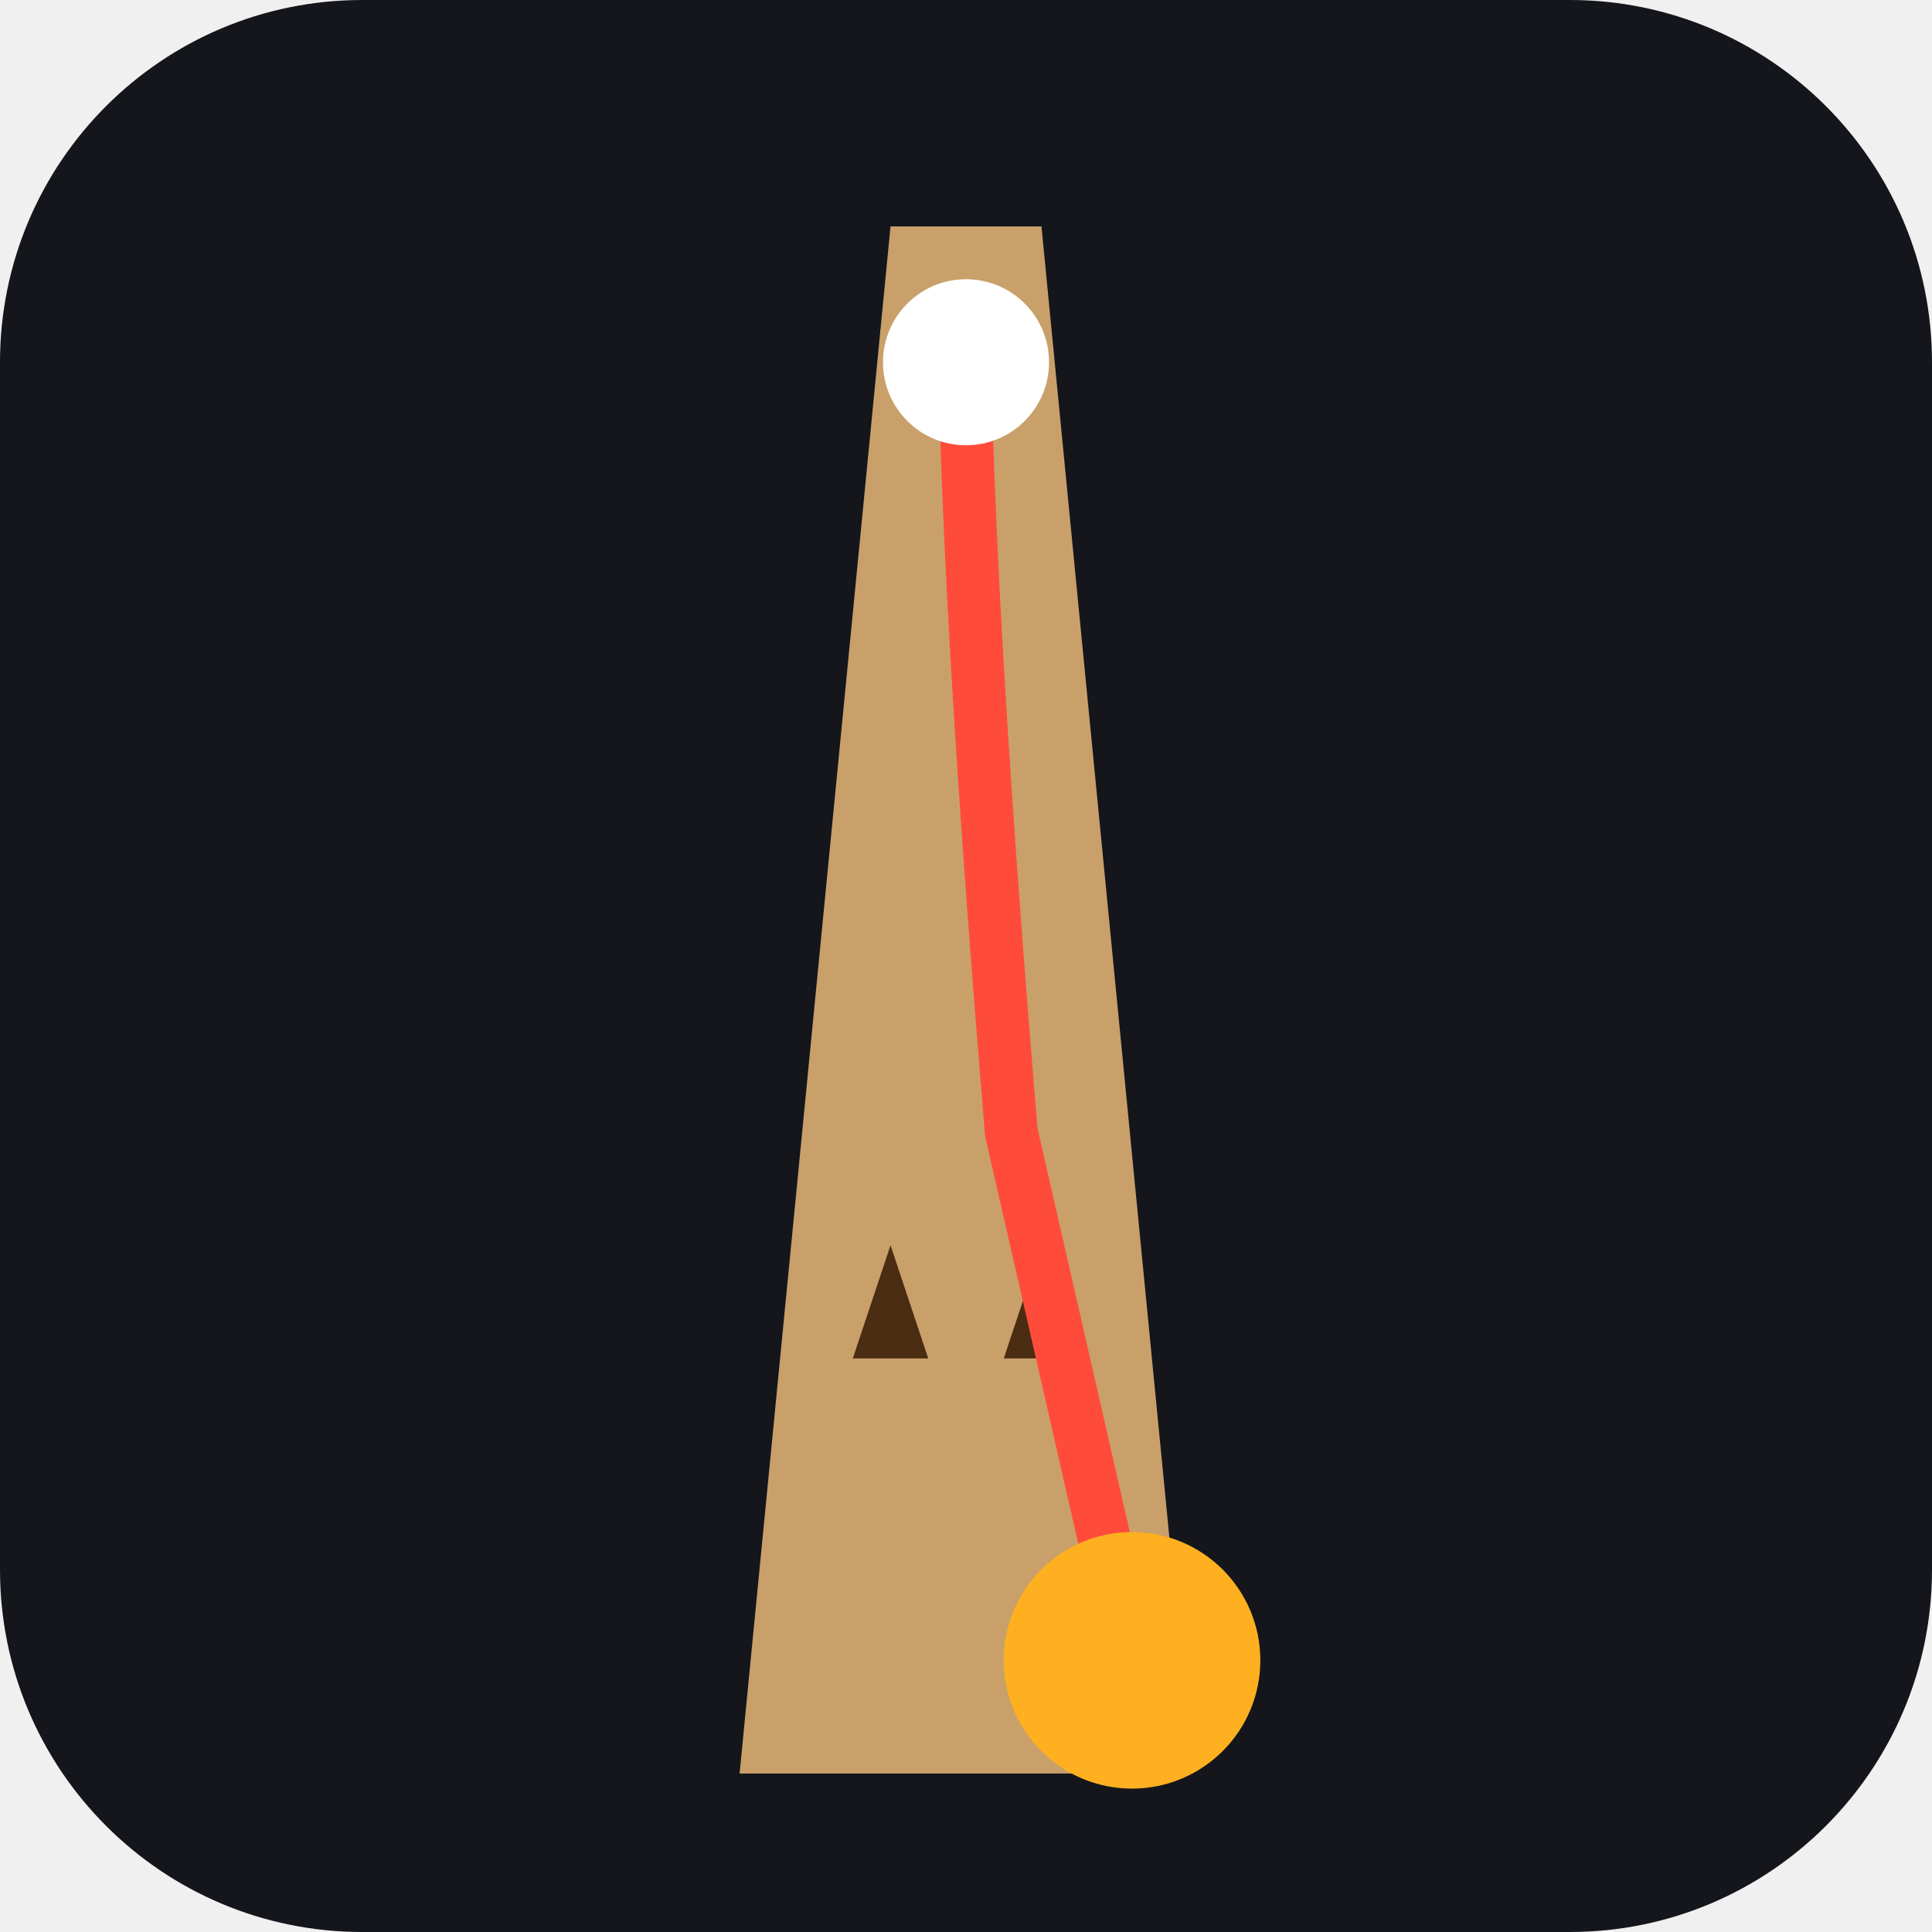
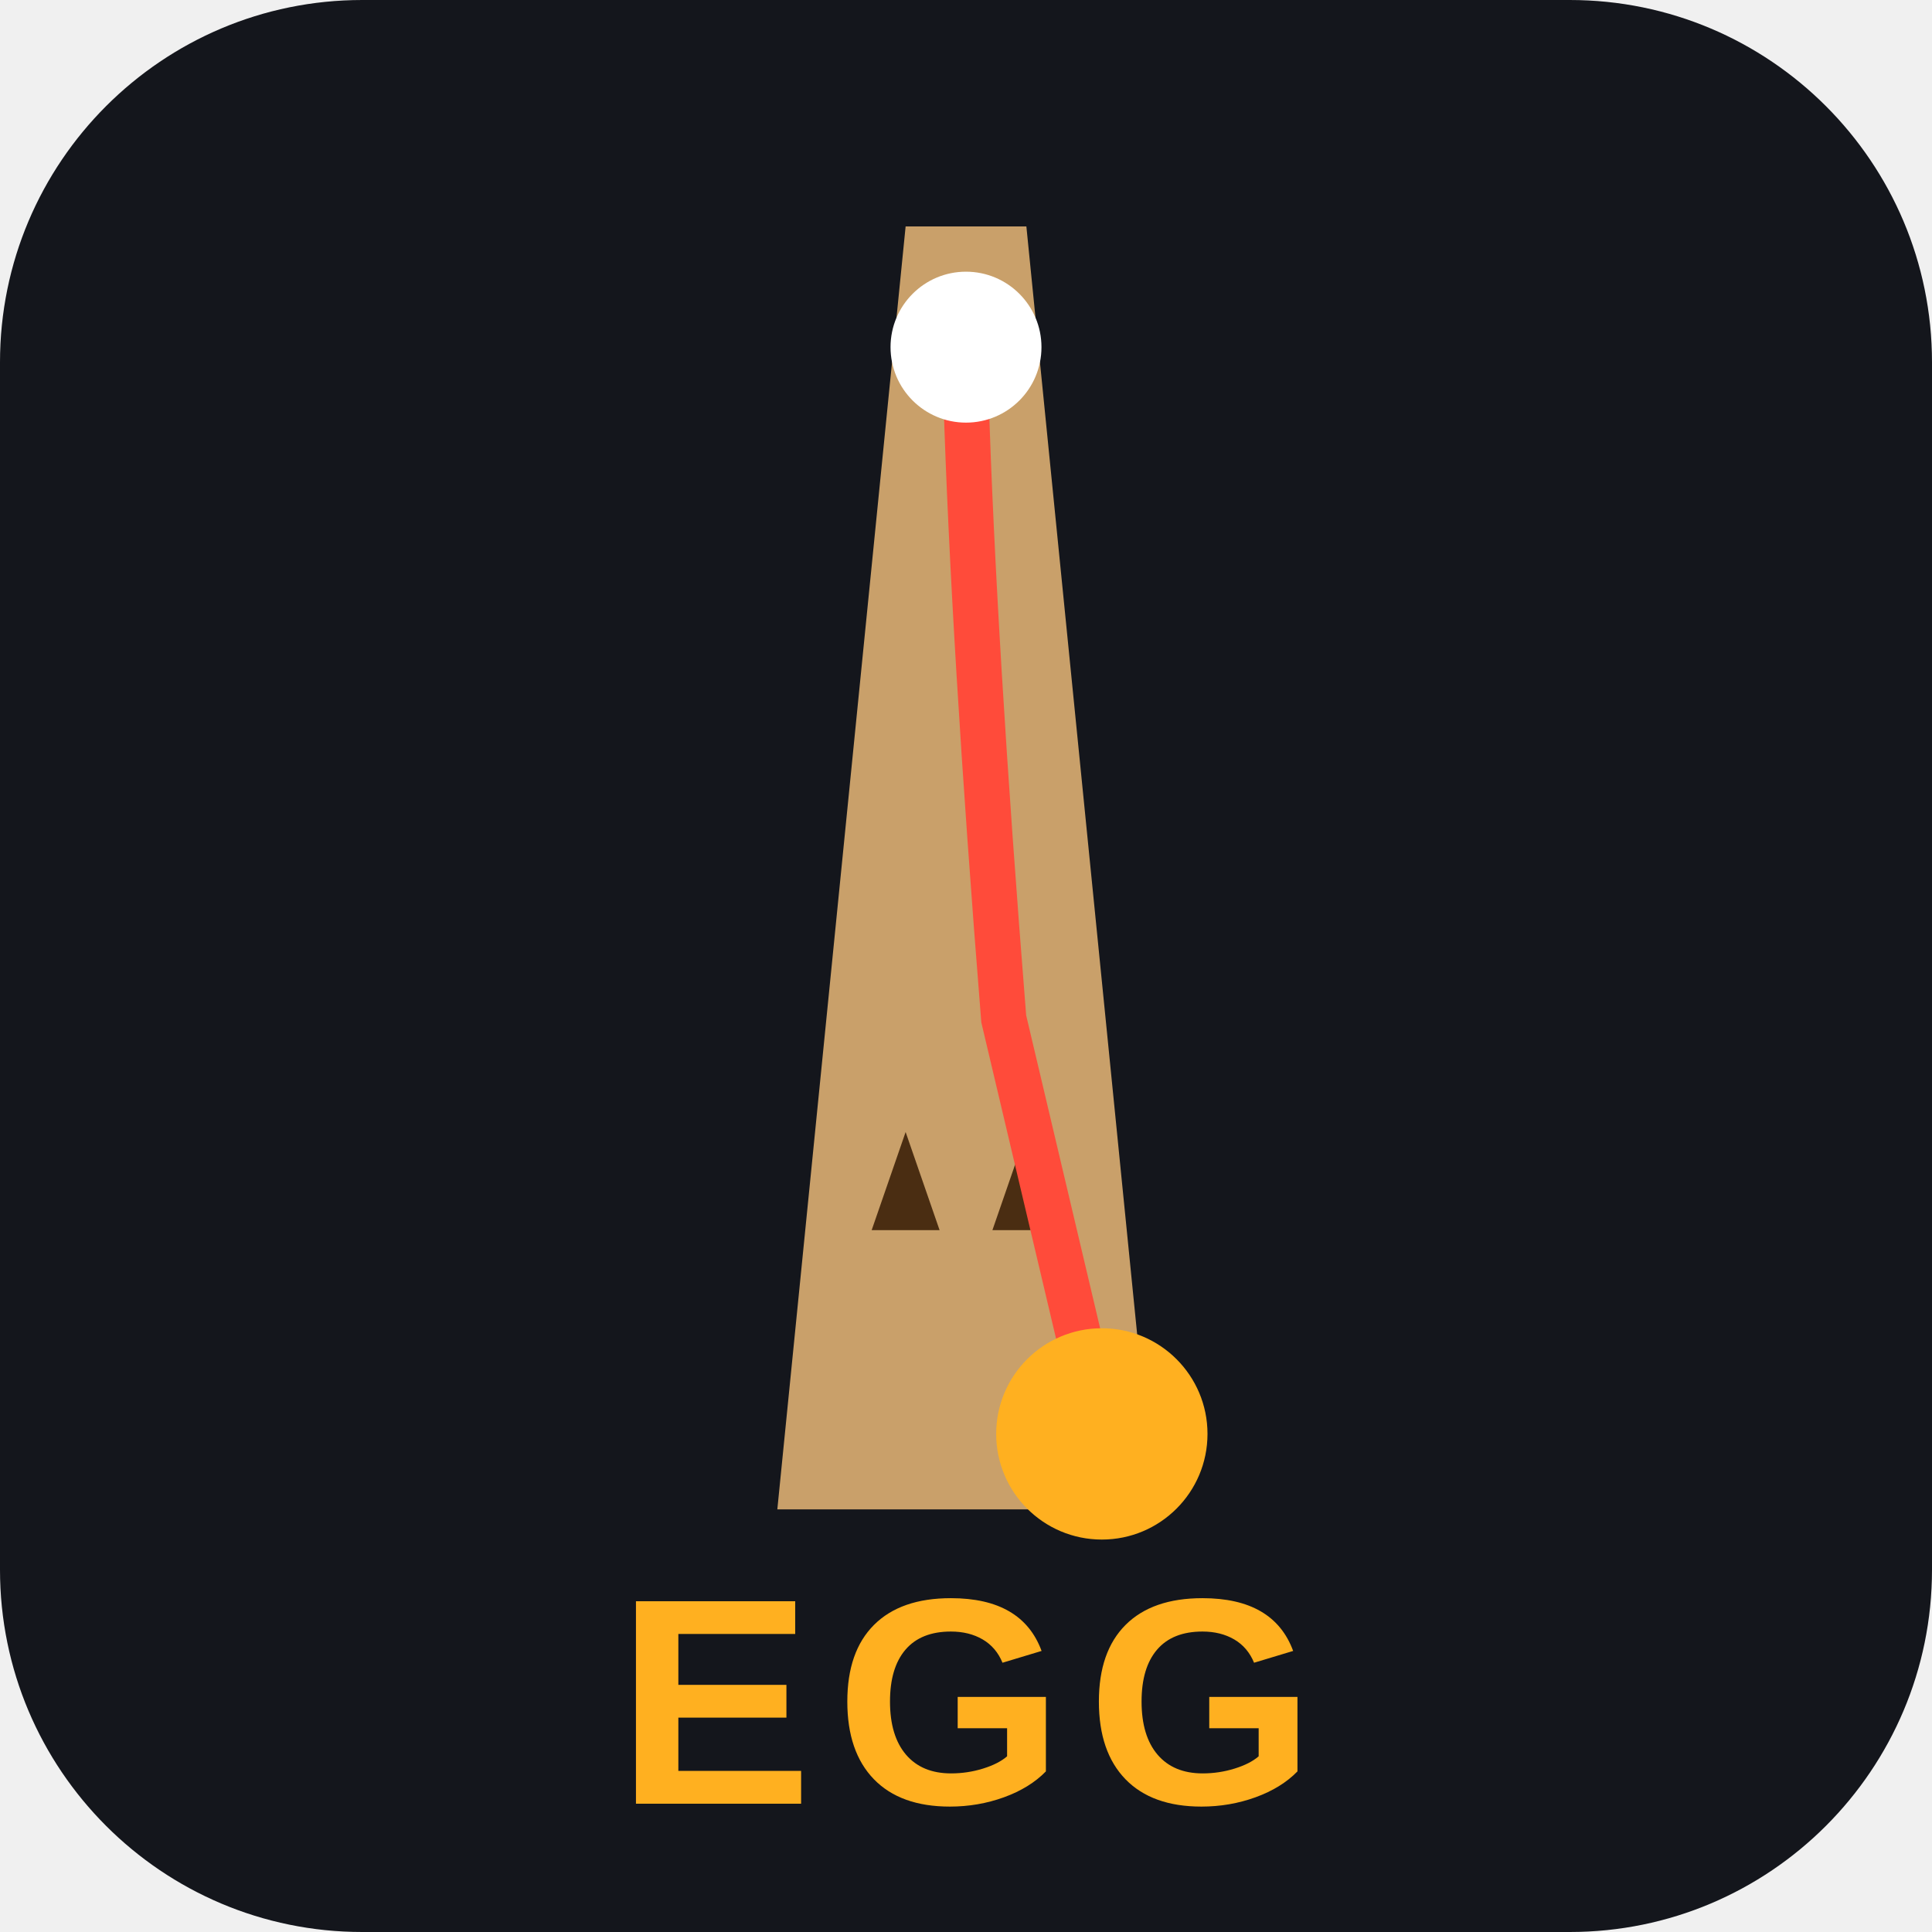
<svg xmlns="http://www.w3.org/2000/svg" viewBox="0 0 512 512">
  <rect width="512" height="512" rx="96" fill="#14161c" />
-   <path d="M196 470 L236 60 L276 60 L316 470Z" fill="#c9a06a" />
-   <path d="M236 330 L226 360 L246 360Z M276 330 L266 360 L286 360Z" fill="#4a2d12" />
-   <path d="M300 440 L268 300 Q258 180 256 110" fill="none" stroke="#ff4b3a" stroke-width="14" stroke-linecap="round" />
-   <circle cx="256" cy="96" r="22" fill="#fff" />
-   <circle cx="300" cy="440" r="34" fill="#ffb020" />
+   <path d="M206 400 L240 60 L272 60 L306 400Z" fill="#c9a06a" />
+   <path d="M240 300 L231 326 L249 326Z M272 300 L263 326 L281 326Z" fill="#4a2d12" />
+   <path d="M292 380 L266 270 Q258 170 256 105" fill="none" stroke="#ff4b3a" stroke-width="12" stroke-linecap="round" />
+   <circle cx="256" cy="92" r="20" fill="#fff" />
+   <circle cx="292" cy="380" r="28" fill="#ffb020" />
+   <text x="256" y="478" text-anchor="middle" font-family="Arial Black, Arial, sans-serif" font-weight="900" font-size="78" fill="#ffb020" letter-spacing="6">EGG</text>
</svg>
